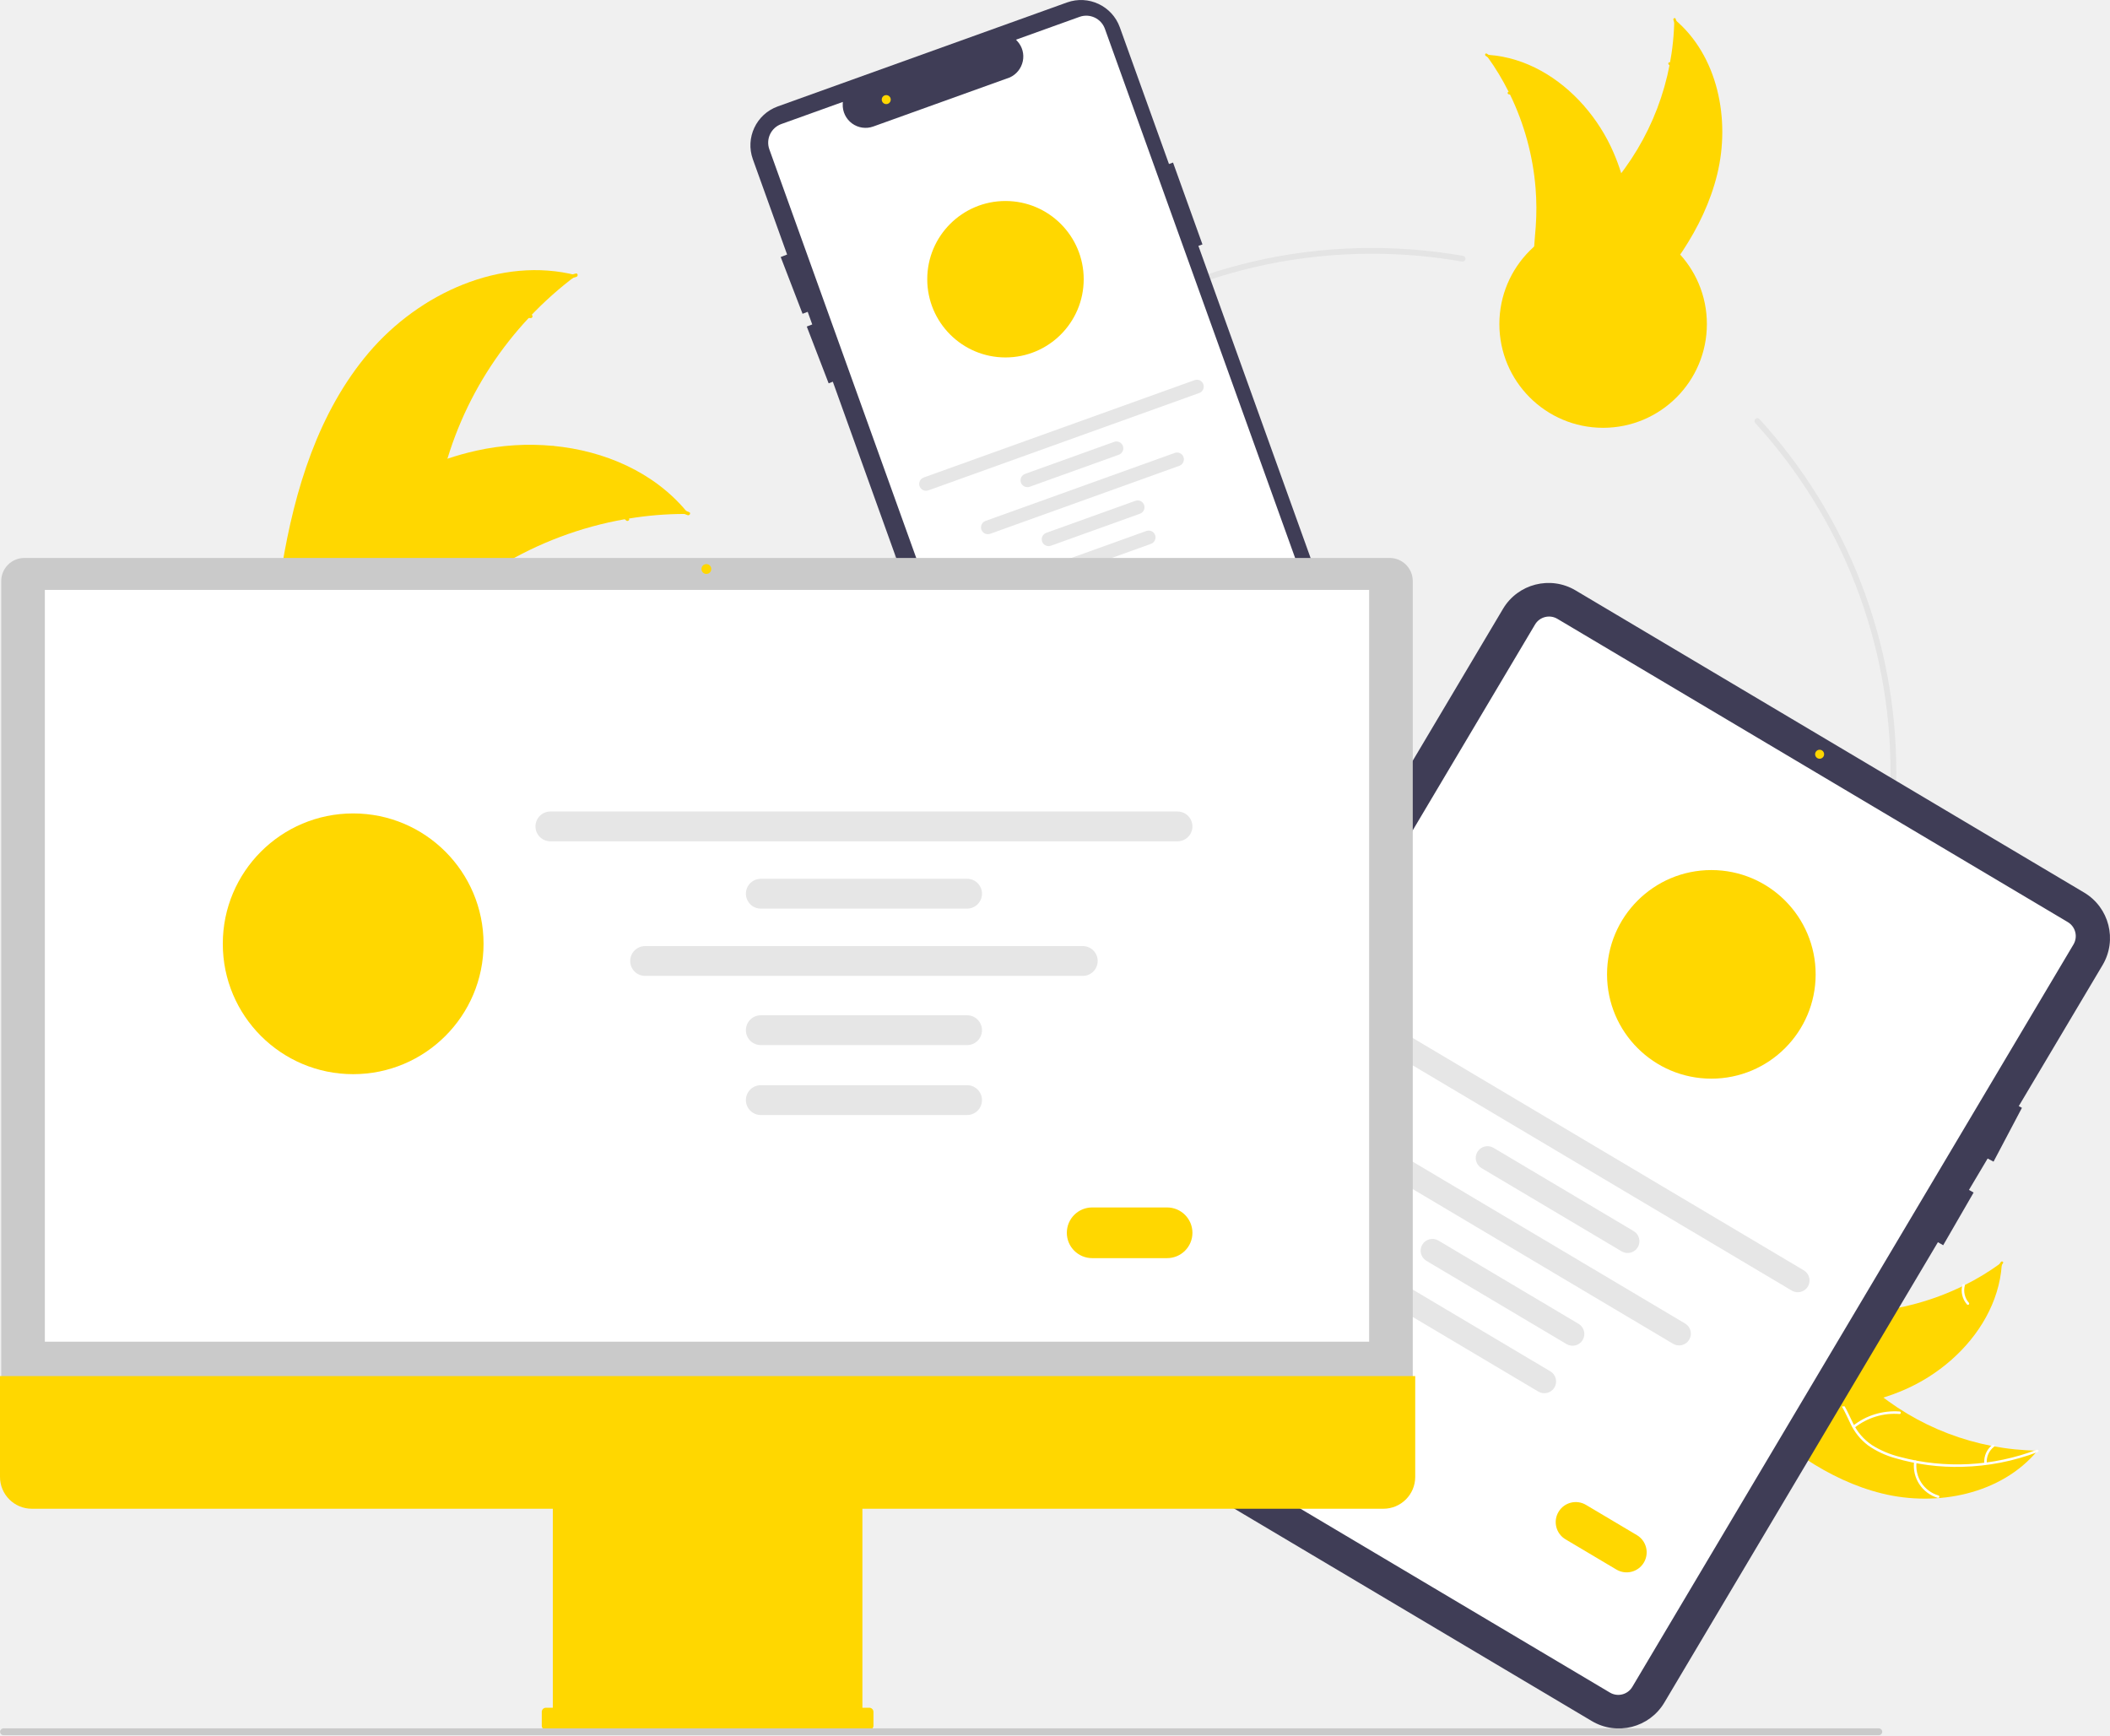
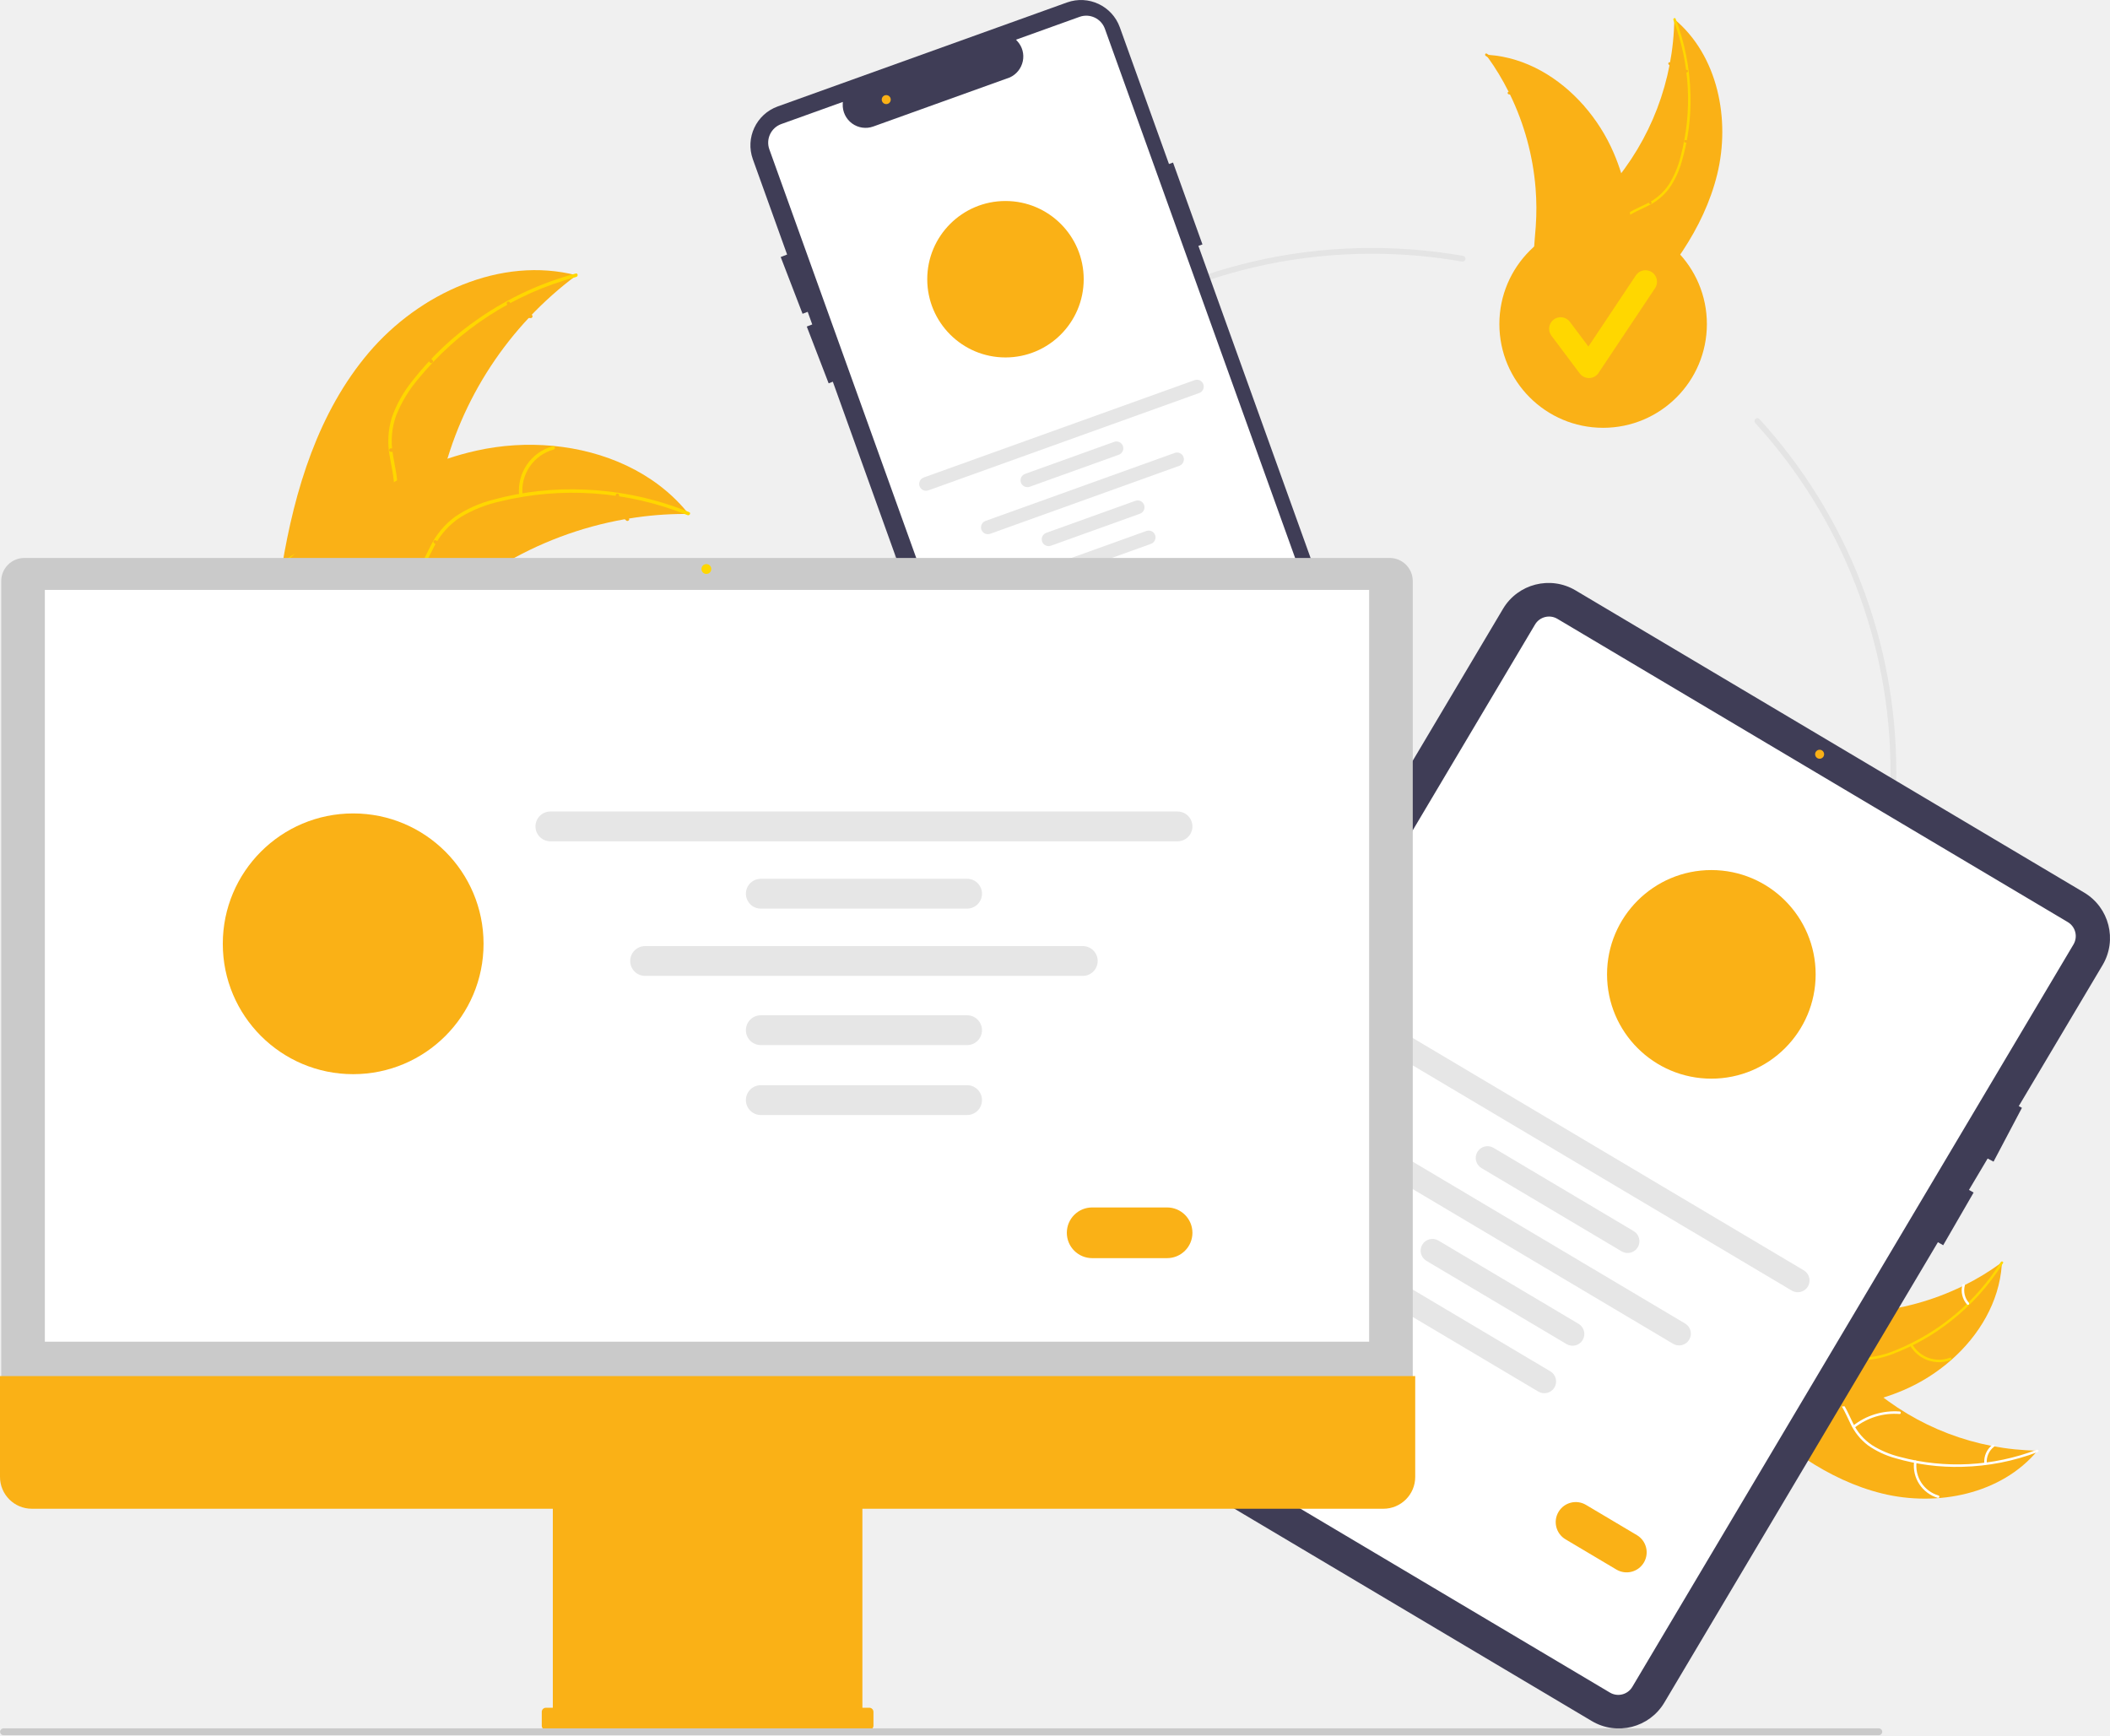
<svg xmlns="http://www.w3.org/2000/svg" data-name="Layer 1" width="728.252" height="598.943" viewBox="0 0 728.252 598.943">
-   <path d="M828.549,210.725c4.653-18.979.229-41.112-14.804-53.595a90.031,90.031,0,0,1-22.02,57.757c-5.393,6.171-12.034,12.472-12.296,20.663-.163,5.097,2.325,9.992,5.754,13.767,3.429,3.775,7.754,6.6,12.027,9.381l.628,1.107C811.595,245.929,823.896,229.704,828.549,210.725Z" transform="translate(-235.874 -150.5287)" fill="#FFD700" />
+   <path d="M828.549,210.725c4.653-18.979.229-41.112-14.804-53.595a90.031,90.031,0,0,1-22.02,57.757c-5.393,6.171-12.034,12.472-12.296,20.663-.163,5.097,2.325,9.992,5.754,13.767,3.429,3.775,7.754,6.6,12.027,9.381l.628,1.107C811.595,245.929,823.896,229.704,828.549,210.725Z" transform="translate(-235.874 -150.5287)" fill="#fab116" />
  <path d="M813.443,157.407a76.953,76.953,0,0,1,2.45,47.282,33.138,33.138,0,0,1-4.048,9.561,19.006,19.006,0,0,1-7.557,6.554c-2.825,1.429-5.879,2.563-8.308,4.653a11.638,11.638,0,0,0-3.915,8.675c-.117,4.087,1.241,7.972,2.701,11.725,1.621,4.167,3.371,8.47,2.996,13.032-.045.553.815.591.86.039.652-7.938-4.739-14.643-5.594-22.342-.399-3.593.282-7.327,2.939-9.947,2.323-2.291,5.472-3.463,8.344-4.884a20.281,20.281,0,0,0,7.628-6.133,30.636,30.636,0,0,0,4.401-9.37A74.658,74.658,0,0,0,819.326,183.11a78.317,78.317,0,0,0-5.121-26.104c-.197-.516-.958-.112-.763.401Z" transform="translate(-235.874 -150.5287)" fill="#FFD700" />
-   <path d="M817.533,199.737a11.545,11.545,0,0,0,12.52-8.171c.156-.532-.663-.799-.819-.266a10.691,10.691,0,0,1-11.661,7.577c-.549-.072-.585.789-.039.86Z" transform="translate(-235.874 -150.5287)" fill="#FFD700" />
-   <path d="M805.816,220.269a22.253,22.253,0,0,1-4.721-15.515c.043-.553-.817-.591-.86-.039A23.146,23.146,0,0,0,805.18,220.85c.345.435.979-.148.636-.581Z" transform="translate(-235.874 -150.5287)" fill="#FFD700" />
-   <path d="M818.083,174.658a6.535,6.535,0,0,1-5.675-2.5c-.34-.439-.973.145-.636.581a7.323,7.323,0,0,0,6.272,2.779.445.445,0,0,0,.45-.411.433.433,0,0,0-.411-.45Z" transform="translate(-235.874 -150.5287)" fill="#FFD700" />
-   <path d="M748.735,169.416c.204.28.409.56.611.847a86.065,86.065,0,0,1,7.223,11.948c.166.32.329.647.486.971a90.732,90.732,0,0,1,8.806,32.223,88.112,88.112,0,0,1,.062,13.388c-.441,6.156-1.408,12.796.164,18.568a15.114,15.114,0,0,0,.583,1.778l29.769,11.347c.081-.008.159-.009.24-.017l1.168.507c.033-.229.061-.467.094-.695.019-.133.032-.268.052-.4.011-.089.021-.179.036-.258.004-.03.007-.059.008-.082.015-.08.02-.156.033-.229q.247-1.994.467-3.999c.003-.007.003-.007-.001-.016a129.556,129.556,0,0,0,.007-30.63c-.04-.303-.077-.613-.131-.921a84.079,84.079,0,0,0-2.977-13.394,74.329,74.329,0,0,0-2.609-7.054A61.81,61.81,0,0,0,782.497,186.96c-8.528-9.707-20.066-16.579-32.789-17.484C749.382,169.453,749.063,169.432,748.735,169.416Z" transform="translate(-235.874 -150.5287)" fill="#FFD700" />
-   <path d="M748.658,169.819a76.953,76.953,0,0,1,30.424,36.277,33.138,33.138,0,0,1,2.525,10.071,19.006,19.006,0,0,1-2.088,9.783c-1.395,2.841-3.151,5.586-3.832,8.717a11.638,11.638,0,0,0,2.097,9.284c2.367,3.334,5.79,5.618,9.216,7.735,3.803,2.351,7.791,4.733,10.239,8.601.297.469,1.007-.019.71-.487-4.259-6.73-12.6-8.838-17.918-14.471-2.482-2.628-4.186-6.02-3.642-9.711.476-3.227,2.284-6.059,3.722-8.924a20.281,20.281,0,0,0,2.398-9.489,30.636,30.636,0,0,0-2.128-10.131,74.658,74.658,0,0,0-11.549-20.275,78.317,78.317,0,0,0-19.805-17.759c-.468-.294-.833.487-.368.779Z" transform="translate(-235.874 -150.5287)" fill="#FFD700" />
-   <path d="M777.409,201.155a11.545,11.545,0,0,0,5.077-14.062c-.196-.518-1.011-.238-.814.281a10.691,10.691,0,0,1-4.749,13.071c-.482.273.007.982.487.71Z" transform="translate(-235.874 -150.5287)" fill="#FFD700" />
-   <path d="M780.415,224.603a22.253,22.253,0,0,1-13.11-9.545c-.298-.468-1.008.02-.71.487a23.146,23.146,0,0,0,13.663,9.905c.538.139.693-.708.158-.847Z" transform="translate(-235.874 -150.5287)" fill="#FFD700" />
-   <path d="M762.749,180.8a6.535,6.535,0,0,1-6.036,1.421c-.535-.146-.69.702-.158.847a7.323,7.323,0,0,0,6.681-1.557.445.445,0,0,0,.112-.599.433.433,0,0,0-.599-.112Z" transform="translate(-235.874 -150.5287)" fill="#FFD700" />
+   <path d="M817.533,199.737a11.545,11.545,0,0,0,12.52-8.171c.156-.532-.663-.799-.819-.266a10.691,10.691,0,0,1-11.661,7.577c-.549-.072-.585.789-.039.86Z" transform="translate(-235.874 -150.5287)" fill="#fab116" />
+   <path d="M805.816,220.269a22.253,22.253,0,0,1-4.721-15.515c.043-.553-.817-.591-.86-.039A23.146,23.146,0,0,0,805.18,220.85c.345.435.979-.148.636-.581Z" transform="translate(-235.874 -150.5287)" fill="#fab116" />
+   <path d="M818.083,174.658a6.535,6.535,0,0,1-5.675-2.5c-.34-.439-.973.145-.636.581a7.323,7.323,0,0,0,6.272,2.779.445.445,0,0,0,.45-.411.433.433,0,0,0-.411-.45Z" transform="translate(-235.874 -150.5287)" fill="#fab116" />
+   <path d="M748.735,169.416c.204.28.409.56.611.847a86.065,86.065,0,0,1,7.223,11.948c.166.32.329.647.486.971a90.732,90.732,0,0,1,8.806,32.223,88.112,88.112,0,0,1,.062,13.388c-.441,6.156-1.408,12.796.164,18.568a15.114,15.114,0,0,0,.583,1.778l29.769,11.347c.081-.008.159-.009.24-.017l1.168.507c.033-.229.061-.467.094-.695.019-.133.032-.268.052-.4.011-.089.021-.179.036-.258.004-.03.007-.059.008-.082.015-.08.02-.156.033-.229q.247-1.994.467-3.999c.003-.007.003-.007-.001-.016a129.556,129.556,0,0,0,.007-30.63c-.04-.303-.077-.613-.131-.921a84.079,84.079,0,0,0-2.977-13.394,74.329,74.329,0,0,0-2.609-7.054A61.81,61.81,0,0,0,782.497,186.96c-8.528-9.707-20.066-16.579-32.789-17.484C749.382,169.453,749.063,169.432,748.735,169.416Z" transform="translate(-235.874 -150.5287)" fill="#fab116" />
+   <path d="M748.658,169.819a76.953,76.953,0,0,1,30.424,36.277,33.138,33.138,0,0,1,2.525,10.071,19.006,19.006,0,0,1-2.088,9.783c-1.395,2.841-3.151,5.586-3.832,8.717a11.638,11.638,0,0,0,2.097,9.284c2.367,3.334,5.79,5.618,9.216,7.735,3.803,2.351,7.791,4.733,10.239,8.601.297.469,1.007-.019.71-.487-4.259-6.73-12.6-8.838-17.918-14.471-2.482-2.628-4.186-6.02-3.642-9.711.476-3.227,2.284-6.059,3.722-8.924a20.281,20.281,0,0,0,2.398-9.489,30.636,30.636,0,0,0-2.128-10.131,74.658,74.658,0,0,0-11.549-20.275,78.317,78.317,0,0,0-19.805-17.759c-.468-.294-.833.487-.368.779Z" transform="translate(-235.874 -150.5287)" fill="#fab116" />
+   <path d="M777.409,201.155a11.545,11.545,0,0,0,5.077-14.062c-.196-.518-1.011-.238-.814.281a10.691,10.691,0,0,1-4.749,13.071c-.482.273.007.982.487.71Z" transform="translate(-235.874 -150.5287)" fill="#fab116" />
+   <path d="M780.415,224.603a22.253,22.253,0,0,1-13.11-9.545c-.298-.468-1.008.02-.71.487a23.146,23.146,0,0,0,13.663,9.905c.538.139.693-.708.158-.847Z" transform="translate(-235.874 -150.5287)" fill="#fab116" />
+   <path d="M762.749,180.8a6.535,6.535,0,0,1-6.036,1.421c-.535-.146-.69.702-.158.847a7.323,7.323,0,0,0,6.681-1.557.445.445,0,0,0,.112-.599.433.433,0,0,0-.599-.112Z" transform="translate(-235.874 -150.5287)" fill="#fab116" />
  <path d="M709.374,598.115c-99.804,0-181-81.196-181-181s81.196-181,181-181a182.729,182.729,0,0,1,31.477,2.728 1.0 1,0,1,1-.345,1.97A180.782,180.782,0,0,0,709.374,238.115c-98.701,0-179,80.299-179,179s80.299,179,179,179,179-80.299,179-179a178.548,178.548,0,0,0-46.695-120.569,1,1,0,0,1,1.478-1.348,180.544,180.544,0,0,1,47.217,121.916C890.374,516.919,809.178,598.115,709.374,598.115Z" transform="translate(-235.874 -150.5287)" fill="#e4e4e4" />
-   <circle cx="553.307" cy="111.852" r="35.811" fill="#FFD700" />
+   <circle cx="553.307" cy="111.852" r="35.811" fill="#fab116" />
  <path d="M784.296,281.019a3.982,3.982,0,0,1-3.186-1.594l-9.77-13.027a3.983,3.983,0,1,1,6.374-4.78l6.392,8.522,16.416-24.624a3.984,3.984,0,0,1,6.629,4.419l-19.54,29.309a3.985,3.985,0,0,1-3.204,1.773C784.37,281.018,784.333,281.019,784.296,281.019Z" transform="translate(-235.874 -150.5287)" fill="#FFD700" />
  <path d="M704.717,389.026,649.494,235.396l1.4-.503-10.156-28.257-1.4.504-16.956-47.169a14.255,14.255,0,0,0-18.237-8.593l-99.833,35.885a14.256,14.256,0,0,0-8.594,18.237l11.822,32.889-2.213.852,7.547,19.597,1.771-.682,1.567,4.359-1.885.726,7.547,19.597,1.444-.556,54.736,152.274a14.23,14.23,0,0,0,18.238,8.594l99.832-35.885A14.273,14.273,0,0,0,704.717,389.026Z" transform="translate(-235.874 -150.5287)" fill="#3f3d56" />
  <path d="M591.041,438.086a6.845,6.845,0,0,1-6.424-4.524L501.412,202.087a6.831,6.831,0,0,1,4.118-8.739l21.241-7.635-.032.743a7.874,7.874,0,0,0,10.53,7.742L584.41,177.254a7.974,7.974,0,0,0,4.488-5.636,7.808,7.808,0,0,0-1.861-6.835l-.498-.553,21.941-7.887a6.84,6.84,0,0,1,8.739,4.118L696.604,381.306a18.147,18.147,0,0,1-10.927,23.188L593.356,437.68A6.842,6.842,0,0,1,591.041,438.086Z" transform="translate(-235.874 -150.5287)" fill="#fff" />
-   <circle cx="347.033" cy="96.377" r="27" fill="#FFD700" />
+   <circle cx="347.033" cy="96.377" r="27" fill="#fab116" />
  <path d="M649.813,286.17l-93.502,33.61a2.362,2.362,0,1,1-1.598-4.445l93.502-33.61a2.362,2.362,0,0,1,1.598,4.445Z" transform="translate(-235.874 -150.5287)" fill="#e6e6e6" />
  <path d="M622.046,307.48l-30.756,11.055a2.362,2.362,0,1,1-1.598-4.445l30.756-11.055a2.362,2.362,0,0,1,1.598,4.445Z" transform="translate(-235.874 -150.5287)" fill="#e6e6e6" />
  <path d="M629.361,327.831l-30.756,11.055a2.362,2.362,0,1,1-1.598-4.445L627.763,323.386a2.362,2.362,0,0,1,1.598,4.445Z" transform="translate(-235.874 -150.5287)" fill="#e6e6e6" />
  <path d="M633.108,338.255,602.352,349.31a2.362,2.362,0,1,1-1.598-4.445l30.756-11.055a2.362,2.362,0,1,1,1.598,4.445Z" transform="translate(-235.874 -150.5287)" fill="#e6e6e6" />
  <path d="M642.901,311.313l-65.253,23.456a2.362,2.362,0,1,1-1.598-4.445l65.253-23.456a2.362,2.362,0,1,1,1.598,4.445Z" transform="translate(-235.874 -150.5287)" fill="#e6e6e6" />
  <path d="M629.758,363.558l-11.167,4.014a4.016,4.016,0,0,1-2.717-7.559l11.167-4.014a4.016,4.016,0,0,1,2.717,7.559Z" transform="translate(-235.874 -150.5287)" fill="#0070f3" />
-   <circle cx="305.882" cy="34.38" r="1.553" fill="#FFD700" />
-   <path d="M363.157,272.252c17.406-20.488,45.647-33.401,71.684-26.706a123.863,123.863,0,0,0-46.635,71.113c-2.531,10.987-4.202,23.471-13.122,30.366-5.55,4.291-13.014,5.464-19.986,4.685-6.972-.779-13.608-3.323-20.155-5.845l-1.741.193C337.581,319.535,345.752,292.741,363.157,272.252Z" transform="translate(-235.874 -150.5287)" fill="#FFD700" />
+   <circle cx="305.882" cy="34.38" r="1.553" fill="#fab116" />
+   <path d="M363.157,272.252c17.406-20.488,45.647-33.401,71.684-26.706a123.863,123.863,0,0,0-46.635,71.113c-2.531,10.987-4.202,23.471-13.122,30.366-5.55,4.291-13.014,5.464-19.986,4.685-6.972-.779-13.608-3.323-20.155-5.845l-1.741.193C337.581,319.535,345.752,292.741,363.157,272.252Z" transform="translate(-235.874 -150.5287)" fill="#fab116" />
  <path d="M434.775,246.107a105.87,105.87,0,0,0-54.686,35.389,45.591,45.591,0,0,0-7.395,12.221,26.149,26.149,0,0,0-1.213,13.708c.685,4.301,1.883,8.62,1.511,13.013a16.011,16.011,0,0,1-6.514,11.358c-4.461,3.426-9.887,5.044-15.248,6.442-5.953,1.552-12.16,3.07-16.944,7.166-.58.496-1.316-.432-.737-.928,8.323-7.127,20.144-6.522,29.417-11.776,4.327-2.452,7.941-6.222,8.719-11.295.681-4.436-.551-8.892-1.282-13.24a27.903,27.903,0,0,1,.687-13.448,42.148,42.148,0,0,1,6.898-12.46,102.712,102.712,0,0,1,23.391-21.986A107.747,107.747,0,0,1,434.607,244.933c.735-.197.898.978.168,1.173Z" transform="translate(-235.874 -150.5287)" fill="#FFD700" />
-   <path d="M384.289,275.674a15.884,15.884,0,0,1-.985-20.544c.467-.602,1.425.095.957.699a14.708,14.708,0,0,0,.955,19.109c.524.554-.407,1.288-.928.737Z" transform="translate(-235.874 -150.5287)" fill="#FFD700" />
-   <path d="M370.846,305.29A30.615,30.615,0,0,0,391.948,298.044c.581-.494,1.318.434.737.928a31.844,31.844,0,0,1-21.974,7.495c-.763-.034-.624-1.211.135-1.177Z" transform="translate(-235.874 -150.5287)" fill="#FFD700" />
-   <path d="M411.802,254.842a8.991,8.991,0,0,0,7.362,4.311c.763.025.623,1.202-.135,1.177a10.075,10.075,0,0,1-8.155-4.751.612.612,0,0,1,.095-.832.595.595,0,0,1,.832.095Z" transform="translate(-235.874 -150.5287)" fill="#FFD700" />
-   <path d="M473.557,327.924c-.477-.002-.954-.004-1.437.002a118.406,118.406,0,0,0-19.142,1.581c-.49.073-.986.154-1.474.241a124.827,124.827,0,0,0-43.022,16.163,121.222,121.222,0,0,0-14.975,10.724c-6.508,5.454-13.13,11.886-20.832,14.787a20.794,20.794,0,0,1-2.452.784L333.573,348.168c-.056-.096-.118-.185-.174-.281l-1.507-.893c.229-.221.471-.445.7-.665.132-.129.273-.252.405-.38.091-.084.182-.168.259-.249.03-.028.061-.056.085-.076.077-.081.157-.148.229-.221q2.024-1.883,4.082-3.745c.005-.008.005-.008.019-.011,10.477-9.428,21.834-18.064,34.14-24.703.37-.2.746-.408,1.133-.596a115.674,115.674,0,0,1,17.332-7.48,102.264,102.264,0,0,1,9.967-2.779,85.037,85.037,0,0,1,26.536-1.658c17.697,1.681,34.66,9.004,45.927,22.457C472.994,327.233,473.274,327.572,473.557,327.924Z" transform="translate(-235.874 -150.5287)" fill="#FFD700" />
+   <path d="M384.289,275.674a15.884,15.884,0,0,1-.985-20.544c.467-.602,1.425.095.957.699a14.708,14.708,0,0,0,.955,19.109c.524.554-.407,1.288-.928.737Z" transform="translate(-235.874 -150.5287)" fill="#fab116" />
+   <path d="M370.846,305.29A30.615,30.615,0,0,0,391.948,298.044c.581-.494,1.318.434.737.928a31.844,31.844,0,0,1-21.974,7.495c-.763-.034-.624-1.211.135-1.177Z" transform="translate(-235.874 -150.5287)" fill="#fab116" />
+   <path d="M411.802,254.842a8.991,8.991,0,0,0,7.362,4.311c.763.025.623,1.202-.135,1.177a10.075,10.075,0,0,1-8.155-4.751.612.612,0,0,1,.095-.832.595.595,0,0,1,.832.095Z" transform="translate(-235.874 -150.5287)" fill="#fab116" />
+   <path d="M473.557,327.924c-.477-.002-.954-.004-1.437.002a118.406,118.406,0,0,0-19.142,1.581c-.49.073-.986.154-1.474.241a124.827,124.827,0,0,0-43.022,16.163,121.222,121.222,0,0,0-14.975,10.724c-6.508,5.454-13.13,11.886-20.832,14.787a20.794,20.794,0,0,1-2.452.784L333.573,348.168c-.056-.096-.118-.185-.174-.281l-1.507-.893c.229-.221.471-.445.7-.665.132-.129.273-.252.405-.38.091-.084.182-.168.259-.249.03-.028.061-.056.085-.076.077-.081.157-.148.229-.221q2.024-1.883,4.082-3.745c.005-.008.005-.008.019-.011,10.477-9.428,21.834-18.064,34.14-24.703.37-.2.746-.408,1.133-.596a115.674,115.674,0,0,1,17.332-7.48,102.264,102.264,0,0,1,9.967-2.779,85.037,85.037,0,0,1,26.536-1.658c17.697,1.681,34.66,9.004,45.927,22.457C472.994,327.233,473.274,327.572,473.557,327.924Z" transform="translate(-235.874 -150.5287)" fill="#fab116" />
  <path d="M473.169,328.336a105.87,105.87,0,0,0-64.97-4.669,45.591,45.591,0,0,0-13.263,5.305,26.149,26.149,0,0,0-9.222,10.215c-2.043,3.846-3.686,8.017-6.628,11.299a16.011,16.011,0,0,1-12.04,5.147c-5.624.049-10.931-1.926-16.053-4.037-5.687-2.344-11.558-4.87-17.844-4.479-.762.047-.79-1.137-.03-1.184,10.936-.679,20.011,6.921,30.578,8.308,4.931.647,10.086-.187,13.762-3.769,3.214-3.132,4.913-7.431,6.948-11.344a27.902,27.902,0,0,1,8.645-10.324,42.148,42.148,0,0,1,13.01-5.796,102.713,102.713,0,0,1,31.914-3.472,107.747,107.747,0,0,1,35.765,7.761c.705.285.128,1.321-.572,1.038Z" transform="translate(-235.874 -150.5287)" fill="#FFD700" />
  <path d="M415.057,321.547a15.884,15.884,0,0,1,11.583-16.996c.736-.2,1.081.934.344,1.134a14.708,14.708,0,0,0-10.742,15.832c.084.758-1.101.783-1.184.03Z" transform="translate(-235.874 -150.5287)" fill="#FFD700" />
-   <path d="M386.493,337.1a30.615,30.615,0,0,0,21.211,6.92c.762-.045.791,1.14.03,1.184a31.844,31.844,0,0,1-22.057-7.245c-.589-.487.231-1.343.816-.859Z" transform="translate(-235.874 -150.5287)" fill="#FFD700" />
-   <path d="M449.567,321.479a8.991,8.991,0,0,0,3.282,7.875c.594.479-.226,1.335-.816.859a10.075,10.075,0,0,1-3.651-8.703.612.612,0,0,1,.577-.607.595.595,0,0,1,.607.577Z" transform="translate(-235.874 -150.5287)" fill="#FFD700" />
-   <path d="M885.524,666.043c18.979,4.653,41.112.229,53.595-14.804a90.031,90.031,0,0,1-57.757-22.02c-6.171-5.393-12.472-12.034-20.663-12.296-5.097-.163-9.992,2.325-13.767,5.754-3.775,3.429-6.6,7.754-9.381,12.027l-1.107.628C850.32,649.088,866.545,661.389,885.524,666.043Z" transform="translate(-235.874 -150.5287)" fill="#FFD700" />
+   <path d="M386.493,337.1a30.615,30.615,0,0,0,21.211,6.92c.762-.045.791,1.14.03,1.184a31.844,31.844,0,0,1-22.057-7.245c-.589-.487.231-1.343.816-.859Z" transform="translate(-235.874 -150.5287)" fill="#fab116" />
+   <path d="M449.567,321.479a8.991,8.991,0,0,0,3.282,7.875c.594.479-.226,1.335-.816.859a10.075,10.075,0,0,1-3.651-8.703.612.612,0,0,1,.577-.607.595.595,0,0,1,.607.577Z" transform="translate(-235.874 -150.5287)" fill="#fab116" />
+   <path d="M885.524,666.043c18.979,4.653,41.112.229,53.595-14.804a90.031,90.031,0,0,1-57.757-22.02c-6.171-5.393-12.472-12.034-20.663-12.296-5.097-.163-9.992,2.325-13.767,5.754-3.775,3.429-6.6,7.754-9.381,12.027l-1.107.628C850.32,649.088,866.545,661.389,885.524,666.043Z" transform="translate(-235.874 -150.5287)" fill="#fab116" />
  <path d="M938.842,650.936a76.953,76.953,0,0,1-47.282,2.45,33.138,33.138,0,0,1-9.561-4.048,19.006,19.006,0,0,1-6.554-7.557c-1.429-2.825-2.563-5.879-4.653-8.308a11.638,11.638,0,0,0-8.675-3.915c-4.087-.117-7.972,1.241-11.725,2.701-4.167,1.621-8.47,3.371-13.032,2.996-.553-.045-.591.815-.039.86,7.938.652,14.643-4.739,22.342-5.594,3.593-.399,7.327.282,9.947,2.939,2.291,2.323,3.463,5.472,4.884,8.344a20.281,20.281,0,0,0,6.133,7.628,30.636,30.636,0,0,0,9.37,4.401,74.657,74.657,0,0,0,23.142,2.986,78.317,78.317,0,0,0,26.104-5.121c.516-.197.112-.958-.401-.763Z" transform="translate(-235.874 -150.5287)" fill="#fff" />
  <path d="M896.512,655.026a11.545,11.545,0,0,0,8.171,12.52c.532.156.799-.663.266-.819a10.691,10.691,0,0,1-7.577-11.661c.072-.549-.789-.585-.86-.039Z" transform="translate(-235.874 -150.5287)" fill="#fff" />
  <path d="M875.98,643.309a22.253,22.253,0,0,1,15.515-4.721c.553.043.591-.817.039-.86a23.146,23.146,0,0,0-16.135,4.945c-.435.345.148.979.581.636Z" transform="translate(-235.874 -150.5287)" fill="#fff" />
  <path d="M921.591,655.577a6.535,6.535,0,0,1,2.5-5.675c.439-.34-.145-.973-.581-.636a7.323,7.323,0,0,0-2.779,6.272.445.445,0,0,0,.411.45.433.433,0,0,0,.45-.411Z" transform="translate(-235.874 -150.5287)" fill="#fff" />
-   <path d="M926.833,586.228c-.28.204-.56.409-.847.611a86.065,86.065,0,0,1-11.948,7.223c-.32.166-.647.329-.971.486a90.732,90.732,0,0,1-32.223,8.806,88.112,88.112,0,0,1-13.388.062c-6.156-.441-12.796-1.408-18.568.164a15.114,15.114,0,0,0-1.778.583l-11.347,29.769c.008.081.009.159.017.24l-.507,1.168c.229.033.467.061.695.094.133.019.268.032.4.052.089.011.179.021.258.036.03.004.059.007.082.008.08.015.156.02.229.033q1.994.247,3.999.467c.007.003.007.003.016-.001a129.556,129.556,0,0,0,30.63.007c.303-.04.613-.077.921-.131a84.079,84.079,0,0,0,13.394-2.977,74.329,74.329,0,0,0,7.054-2.609,61.81,61.81,0,0,0,16.335-10.326c9.707-8.528,16.579-20.066,17.484-32.789C926.796,586.876,926.817,586.556,926.833,586.228Z" transform="translate(-235.874 -150.5287)" fill="#FFD700" />
+   <path d="M926.833,586.228c-.28.204-.56.409-.847.611a86.065,86.065,0,0,1-11.948,7.223c-.32.166-.647.329-.971.486a90.732,90.732,0,0,1-32.223,8.806,88.112,88.112,0,0,1-13.388.062c-6.156-.441-12.796-1.408-18.568.164a15.114,15.114,0,0,0-1.778.583l-11.347,29.769c.008.081.009.159.017.24l-.507,1.168c.229.033.467.061.695.094.133.019.268.032.4.052.089.011.179.021.258.036.03.004.059.007.082.008.08.015.156.02.229.033q1.994.247,3.999.467c.007.003.007.003.016-.001a129.556,129.556,0,0,0,30.63.007c.303-.04.613-.077.921-.131a84.079,84.079,0,0,0,13.394-2.977,74.329,74.329,0,0,0,7.054-2.609,61.81,61.81,0,0,0,16.335-10.326c9.707-8.528,16.579-20.066,17.484-32.789C926.796,586.876,926.817,586.556,926.833,586.228Z" transform="translate(-235.874 -150.5287)" fill="#fab116" />
  <path d="M926.43,586.151a76.953,76.953,0,0,1-36.277,30.424,33.138,33.138,0,0,1-10.071,2.525,19.006,19.006,0,0,1-9.783-2.088c-2.841-1.395-5.586-3.151-8.717-3.832a11.638,11.638,0,0,0-9.284,2.097c-3.334,2.367-5.618,5.79-7.735,9.216-2.351,3.803-4.733,7.791-8.601,10.239-.469.297.019,1.007.487.71,6.73-4.259,8.838-12.6,14.471-17.918,2.628-2.482,6.02-4.186,9.711-3.642,3.227.476,6.059,2.284,8.924,3.722a20.281,20.281,0,0,0,9.489,2.398,30.636,30.636,0,0,0,10.131-2.128,74.658,74.658,0,0,0,20.275-11.549A78.317,78.317,0,0,0,927.208,586.519c.294-.468-.487-.833-.779-.368Z" transform="translate(-235.874 -150.5287)" fill="#FFD700" />
  <path d="M895.094,614.902a11.545,11.545,0,0,0,14.062,5.077c.518-.196.238-1.011-.281-.814a10.691,10.691,0,0,1-13.071-4.749c-.273-.482-.982.007-.71.487Z" transform="translate(-235.874 -150.5287)" fill="#FFD700" />
  <path d="M871.646,617.909a22.253,22.253,0,0,1,9.545-13.11c.468-.298-.02-1.008-.487-.71a23.146,23.146,0,0,0-9.905,13.663c-.139.538.708.693.847.158Z" transform="translate(-235.874 -150.5287)" fill="#fff" />
  <path d="M915.449,600.243a6.535,6.535,0,0,1-1.421-6.036c.146-.535-.702-.69-.847-.158a7.323,7.323,0,0,0,1.557,6.681.445.445,0,0,0,.599.112.433.433,0,0,0,.112-.599Z" transform="translate(-235.874 -150.5287)" fill="#fff" />
  <path d="M961.571,483.63l-28.94,48.7,1.1.58-9.8,18.58-2.04-1.08-6.44,10.83,1.6.92-10.5,18.18-1.82-1.05-94.43,158.92a18.274,18.274,0,0,1-25.02,6.37L609.731,640.27a18.272,18.272,0,0,1-6.37-25.02l151.27-254.58a18.274,18.274,0,0,1,25.02-6.37l175.55,104.31A18.281,18.281,0,0,1,961.571,483.63Z" transform="translate(-235.874 -150.5287)" fill="#3f3d56" />
  <path d="M791.537,734.753,615.369,630.076a5.634,5.634,0,0,1-1.963-7.712L765.679,366.09a5.634,5.634,0,0,1,7.712-1.963L949.56,468.804a5.634,5.634,0,0,1,1.963,7.712L799.25,732.79A5.634,5.634,0,0,1,791.537,734.753Z" transform="translate(-235.874 -150.5287)" fill="#fff" />
-   <circle cx="628.028" cy="260.333" r="1.553" fill="#FFD700" />
+   <circle cx="628.028" cy="260.333" r="1.553" fill="#fab116" />
  <path d="M854.291,595.994,707.234,508.615a4.066,4.066,0,1,1,4.154-6.991l147.057,87.379a4.066,4.066,0,1,1-4.154,6.991Z" transform="translate(-235.874 -150.5287)" fill="#e6e6e6" />
  <path d="M795.572,582.454l-48.371-28.741a4.066,4.066,0,1,1,4.154-6.991l48.371,28.741a4.066,4.066,0,0,1-4.154,6.991Z" transform="translate(-235.874 -150.5287)" fill="#e6e6e6" />
  <path d="M776.554,614.461l-48.371-28.741a4.066,4.066,0,0,1,4.154-6.991l48.371,28.741a4.066,4.066,0,1,1-4.154,6.991Z" transform="translate(-235.874 -150.5287)" fill="#e6e6e6" />
  <path d="M766.813,630.855l-48.371-28.741a4.066,4.066,0,1,1,4.154-6.991l48.371,28.741a4.066,4.066,0,1,1-4.154,6.991Z" transform="translate(-235.874 -150.5287)" fill="#e6e6e6" />
  <path d="M813.325,614.352l-102.627-60.979a4.066,4.066,0,0,1,4.154-6.991l102.627,60.979a4.066,4.066,0,1,1-4.154,6.991Z" transform="translate(-235.874 -150.5287)" fill="#e6e6e6" />
-   <path d="M793.764,692.284l-17.563-10.436a6.914,6.914,0,0,1,7.064-11.888l17.563,10.436a6.914,6.914,0,0,1-7.064,11.888Z" transform="translate(-235.874 -150.5287)" fill="#FFD700" />
-   <circle cx="590.659" cy="336.314" r="36" fill="#FFD700" />
+   <path d="M793.764,692.284l-17.563-10.436a6.914,6.914,0,0,1,7.064-11.888l17.563,10.436a6.914,6.914,0,0,1-7.064,11.888Z" transform="translate(-235.874 -150.5287)" fill="#fab116" />
+   <circle cx="590.659" cy="336.314" r="36" fill="#fab116" />
  <path d="M236.298,633.134H723.479V351.086a7.98,7.98,0,0,0-7.971-7.971H244.269a7.98,7.98,0,0,0-7.971,7.971Z" transform="translate(-235.874 -150.5287)" fill="#cacaca" />
  <rect x="15.476" y="203.611" width="457.077" height="259.491" fill="#fff" />
-   <path d="M235.874,625.502v34.805a10.987,10.987,0,0,0,10.987,10.987H426.676v68.689h-2.389a1.427,1.427,0,0,0-1.427,1.427V746.188a1.427,1.427,0,0,0,1.427,1.427H535.914A1.427,1.427,0,0,0,537.341,746.188v-4.778a1.427,1.427,0,0,0-1.427-1.427h-2.389V671.295H713.34a10.987,10.987,0,0,0,10.987-10.987v-34.805Z" transform="translate(-235.874 -150.5287)" fill="#FFD700" />
+   <path d="M235.874,625.502v34.805a10.987,10.987,0,0,0,10.987,10.987H426.676v68.689h-2.389a1.427,1.427,0,0,0-1.427,1.427V746.188a1.427,1.427,0,0,0,1.427,1.427H535.914A1.427,1.427,0,0,0,537.341,746.188v-4.778a1.427,1.427,0,0,0-1.427-1.427h-2.389V671.295H713.34a10.987,10.987,0,0,0,10.987-10.987v-34.805Z" transform="translate(-235.874 -150.5287)" fill="#fab116" />
  <path d="M642.287,440.923H425.833a5.145,5.145,0,1,1,0-10.29H642.287a5.145,5.145,0,1,1,0,10.29Z" transform="translate(-235.874 -150.5287)" fill="#e6e6e6" />
  <path d="M569.659,464.149H498.461a5.145,5.145,0,1,1,0-10.291h71.198a5.145,5.145,0,1,1,0,10.291Z" transform="translate(-235.874 -150.5287)" fill="#e6e6e6" />
  <path d="M569.659,511.26H498.461a5.145,5.145,0,0,1,0-10.291h71.198a5.145,5.145,0,0,1,0,10.291Z" transform="translate(-235.874 -150.5287)" fill="#e6e6e6" />
  <path d="M569.659,535.39H498.461a5.145,5.145,0,1,1,0-10.29h71.198a5.145,5.145,0,1,1,0,10.29Z" transform="translate(-235.874 -150.5287)" fill="#e6e6e6" />
  <path d="M609.589,487.374H458.531a5.145,5.145,0,1,1,0-10.29H609.589a5.145,5.145,0,1,1,0,10.29Z" transform="translate(-235.874 -150.5287)" fill="#e6e6e6" />
-   <path d="M638.684,584.795H612.832a8.749,8.749,0,0,1,0-17.498h25.852a8.749,8.749,0,0,1,0,17.498Z" transform="translate(-235.874 -150.5287)" fill="#FFD700" />
-   <circle cx="121.895" cy="325.766" r="45" fill="#FFD700" />
+   <path d="M638.684,584.795H612.832a8.749,8.749,0,0,1,0-17.498h25.852a8.749,8.749,0,0,1,0,17.498Z" transform="translate(-235.874 -150.5287)" fill="#fab116" />
+   <circle cx="121.895" cy="325.766" r="45" fill="#fab116" />
  <path d="M884.359,749.471h-647.294a1.191,1.191,0,0,1,0-2.381h647.294a1.191,1.191,0,0,1,0,2.381Z" transform="translate(-235.874 -150.5287)" fill="#cacaca" />
  <circle cx="243.802" cy="196.403" r="1.696" fill="#FFD700" />
</svg>
